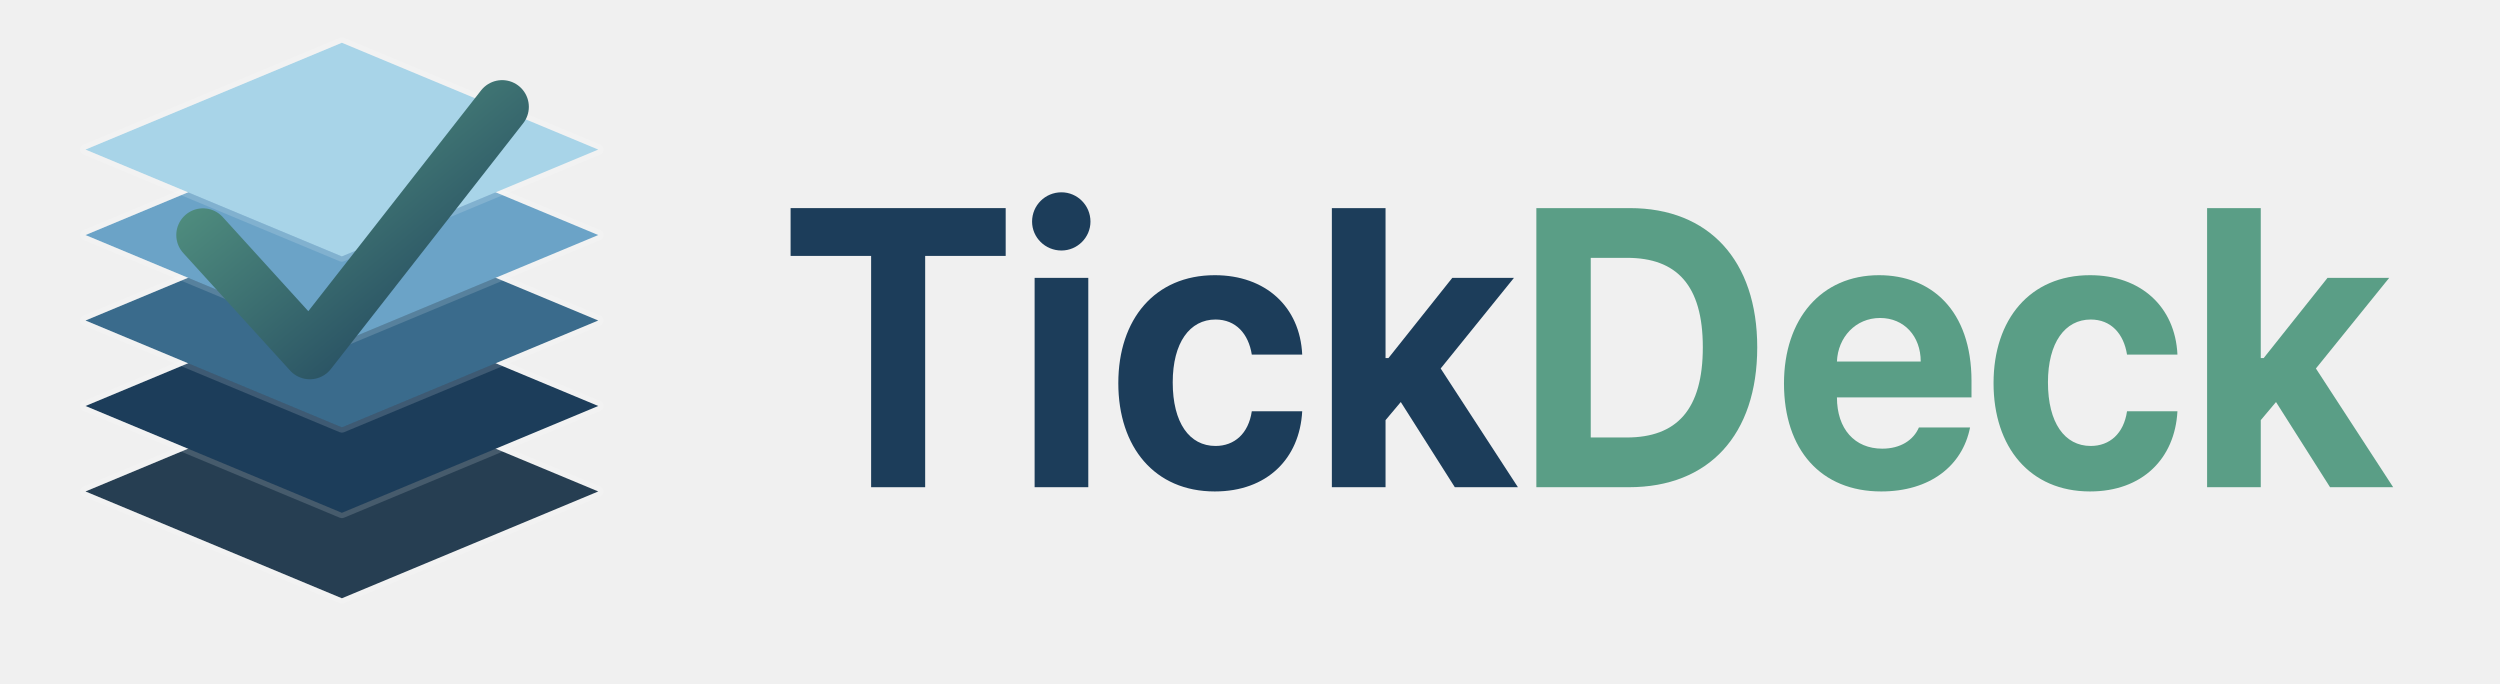
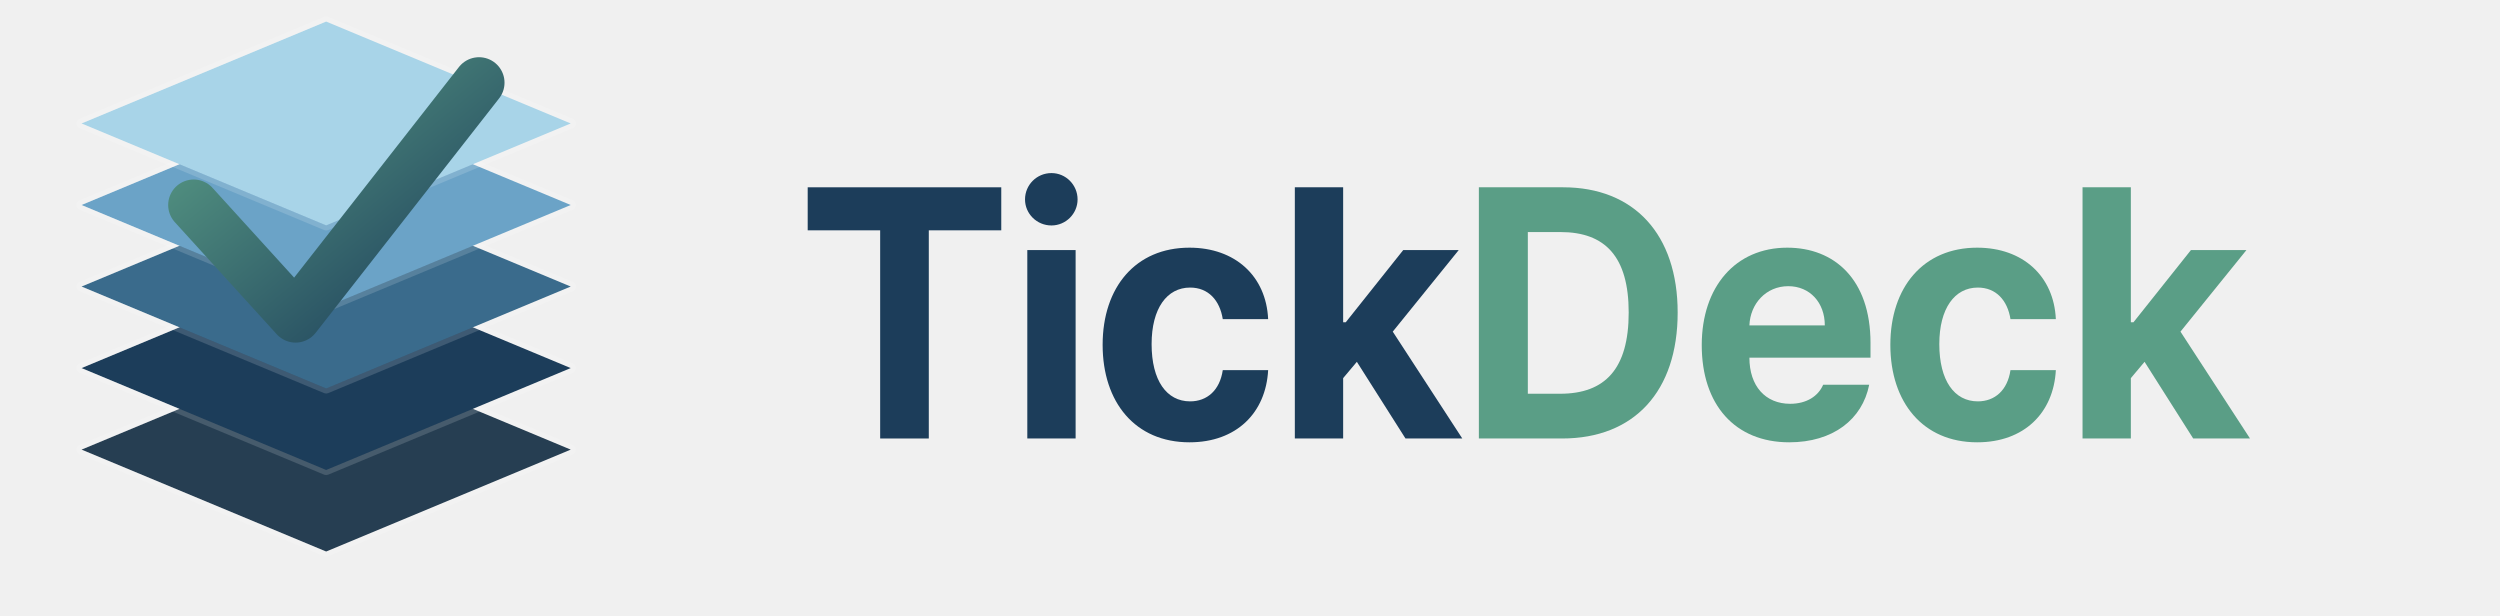
- <svg xmlns="http://www.w3.org/2000/svg" width="234" height="64" viewBox="0 0 234 64" fill="none">
-   <path d="M74 23.954V19.479H94.132V23.954H86.595V45.603H81.537V23.954H74Z" fill="#1C3D5A" />
-   <path d="M96.84 45.603V26.01H101.864V45.603H96.84ZM99.352 23.448C97.824 23.448 96.602 22.222 96.602 20.742C96.602 19.227 97.824 18 99.352 18C100.846 18 102.068 19.227 102.068 20.742C102.068 22.222 100.846 23.448 99.352 23.448Z" fill="#1C3D5A" />
-   <path d="M113.705 46C108.069 46 104.674 41.85 104.674 35.861C104.674 29.871 108.103 25.758 113.705 25.758C118.458 25.758 121.683 28.716 121.887 33.191H117.168C116.862 31.242 115.674 29.907 113.773 29.907C111.362 29.907 109.767 32.072 109.767 35.789C109.767 39.577 111.328 41.742 113.773 41.742C115.538 41.742 116.862 40.588 117.168 38.495H121.887C121.649 42.933 118.593 46 113.705 46Z" fill="#1C3D5A" />
-   <path d="M124.662 45.603V19.479H129.687V33.516H129.958L135.933 26.01H141.705L134.847 34.49L142.078 45.603H136.171L131.113 37.629L129.687 39.325V45.603H124.662Z" fill="#1C3D5A" />
-   <path d="M152.459 45.603H143.802V19.479H152.561C159.962 19.479 164.477 24.387 164.477 32.505C164.477 40.696 159.962 45.603 152.459 45.603ZM148.894 40.949H152.255C156.94 40.949 159.384 38.35 159.384 32.505C159.384 26.696 156.94 24.134 152.289 24.134H148.894V40.949Z" fill="#5A9E86" />
-   <path d="M176.08 46C170.444 46 166.981 42.103 166.981 35.897C166.981 29.835 170.478 25.758 175.876 25.758C180.731 25.758 184.533 29.005 184.533 35.68V37.196H171.938C171.938 40.155 173.601 41.995 176.181 41.995C177.879 41.995 179.101 41.201 179.61 40.01H184.397C183.684 43.619 180.629 46 176.08 46ZM171.938 33.84H179.78C179.78 31.459 178.218 29.763 175.978 29.763C173.669 29.763 172.023 31.585 171.938 33.84Z" fill="#5A9E86" />
-   <path d="M195.626 46C189.991 46 186.596 41.85 186.596 35.861C186.596 29.871 190.025 25.758 195.626 25.758C200.379 25.758 203.604 28.716 203.808 33.191H199.089C198.784 31.242 197.595 29.907 195.694 29.907C193.284 29.907 191.688 32.072 191.688 35.789C191.688 39.577 193.25 41.742 195.694 41.742C197.46 41.742 198.784 40.588 199.089 38.495H203.808C203.571 42.933 200.515 46 195.626 46Z" fill="#5A9E86" />
-   <path d="M206.584 45.603V19.479H211.608V33.516H211.88L217.855 26.01H223.627L216.769 34.49L224 45.603H218.093L213.034 37.629L211.608 39.325V45.603H206.584Z" fill="#5A9E86" />
-   <g opacity="0.9">
-     <path d="M8 46L32 56L56 46L32 36L8 46Z" fill="#102A40" />
-     <path d="M31.951 35.755C31.999 35.745 32.05 35.75 32.096 35.77L56.096 45.77C56.189 45.808 56.25 45.899 56.25 46C56.25 46.101 56.189 46.192 56.096 46.23L32.096 56.23C32.034 56.256 31.966 56.256 31.904 56.23L7.904 46.23C7.811 46.192 7.75 46.101 7.75 46C7.75 45.899 7.811 45.808 7.904 45.77L31.904 35.77L31.951 35.755Z" stroke="white" stroke-opacity="0.15" stroke-width="0.5" stroke-linejoin="round" />
+ <svg xmlns="http://www.w3.org/2000/svg" width="260" height="64" viewBox="0 0 260 64" fill="none">
+   <g transform="translate(0, -2) scale(1.06)">
+     <g opacity="0.9">
+       <path d="M8 46L32 56L56 46L32 36L8 46Z" fill="#102A40" />
+       <path d="M31.951 35.755C31.999 35.745 32.05 35.75 32.096 35.77L56.096 45.77C56.189 45.808 56.25 45.899 56.25 46C56.25 46.101 56.189 46.192 56.096 46.23L32.096 56.23C32.034 56.256 31.966 56.256 31.904 56.23L7.904 46.23C7.811 46.192 7.75 46.101 7.75 46C7.75 45.899 7.811 45.808 7.904 45.77L31.904 35.77L31.951 35.755Z" stroke="white" stroke-opacity="0.15" stroke-width="0.5" stroke-linejoin="round" />
+     </g>
+     <path d="M8 38L32 48L56 38L32 28L8 38Z" fill="#1C3D5A" />
+     <path d="M31.951 27.755C31.999 27.745 32.05 27.75 32.096 27.77L56.096 37.77C56.189 37.808 56.25 37.899 56.25 38C56.25 38.101 56.189 38.192 56.096 38.23L32.096 48.23C32.034 48.256 31.966 48.256 31.904 48.23L7.904 38.23C7.811 38.192 7.75 38.101 7.75 38C7.75 37.899 7.811 37.808 7.904 37.77L31.904 27.77L31.951 27.755Z" stroke="white" stroke-opacity="0.15" stroke-width="0.5" stroke-linejoin="round" />
+     <path d="M8 30L32 40L56 30L32 20L8 30Z" fill="#3A6B8C" />
+     <path d="M31.951 19.755C31.999 19.745 32.05 19.75 32.096 19.77L56.096 29.77C56.189 29.808 56.25 29.899 56.25 30C56.25 30.101 56.189 30.192 56.096 30.23L32.096 40.23C32.034 40.256 31.966 40.256 31.904 40.23L7.904 30.23C7.811 30.192 7.75 30.101 7.75 30C7.75 29.899 7.811 29.808 7.904 29.77L31.904 19.77L31.951 19.755Z" stroke="white" stroke-opacity="0.15" stroke-width="0.5" stroke-linejoin="round" />
+     <path d="M8 22L32 32L56 22L32 12L8 22Z" fill="#6BA3C7" />
+     <path d="M31.951 11.755C31.999 11.745 32.05 11.75 32.096 11.77L56.096 21.77C56.189 21.808 56.25 21.899 56.25 22C56.25 22.101 56.189 22.192 56.096 22.23L32.096 32.23C32.034 32.256 31.966 32.256 31.904 32.23L7.904 22.23C7.811 22.192 7.75 22.101 7.75 22C7.75 21.899 7.811 21.808 7.904 21.77L31.904 11.77L31.951 11.755Z" stroke="white" stroke-opacity="0.15" stroke-width="0.5" stroke-linejoin="round" />
+     <path d="M8 14L32 24L56 14L32 4L8 14Z" fill="#A8D4E8" />
+     <path d="M31.951 3.755C31.999 3.745 32.05 3.75 32.096 3.77L56.096 13.77C56.189 13.808 56.25 13.899 56.25 14C56.25 14.101 56.189 14.192 56.096 14.23L32.096 24.23C32.034 24.256 31.966 24.256 31.904 24.23L7.904 14.23C7.811 14.192 7.75 14.101 7.75 14C7.75 13.899 7.811 13.808 7.904 13.77L31.904 3.77L31.951 3.755Z" stroke="white" stroke-opacity="0.15" stroke-width="0.5" stroke-linejoin="round" />
+     <path d="M19 22L29 33L47 10" stroke="url(#paint0_linear)" stroke-width="5" stroke-linecap="round" stroke-linejoin="round" />
  </g>
-   <path d="M8 38L32 48L56 38L32 28L8 38Z" fill="#1C3D5A" />
-   <path d="M31.951 27.755C31.999 27.745 32.05 27.75 32.096 27.77L56.096 37.77C56.189 37.808 56.25 37.899 56.25 38C56.25 38.101 56.189 38.192 56.096 38.23L32.096 48.23C32.034 48.256 31.966 48.256 31.904 48.23L7.904 38.23C7.811 38.192 7.75 38.101 7.75 38C7.75 37.899 7.811 37.808 7.904 37.77L31.904 27.77L31.951 27.755Z" stroke="white" stroke-opacity="0.15" stroke-width="0.5" stroke-linejoin="round" />
-   <path d="M8 30L32 40L56 30L32 20L8 30Z" fill="#3A6B8C" />
-   <path d="M31.951 19.755C31.999 19.745 32.05 19.75 32.096 19.77L56.096 29.77C56.189 29.808 56.25 29.899 56.25 30C56.25 30.101 56.189 30.192 56.096 30.23L32.096 40.23C32.034 40.256 31.966 40.256 31.904 40.23L7.904 30.23C7.811 30.192 7.75 30.101 7.75 30C7.75 29.899 7.811 29.808 7.904 29.77L31.904 19.77L31.951 19.755Z" stroke="white" stroke-opacity="0.15" stroke-width="0.5" stroke-linejoin="round" />
-   <path d="M8 22L32 32L56 22L32 12L8 22Z" fill="#6BA3C7" />
-   <path d="M31.951 11.755C31.999 11.745 32.05 11.75 32.096 11.77L56.096 21.77C56.189 21.808 56.25 21.899 56.25 22C56.25 22.101 56.189 22.192 56.096 22.23L32.096 32.23C32.034 32.256 31.966 32.256 31.904 32.23L7.904 22.23C7.811 22.192 7.75 22.101 7.75 22C7.75 21.899 7.811 21.808 7.904 21.77L31.904 11.77L31.951 11.755Z" stroke="white" stroke-opacity="0.15" stroke-width="0.5" stroke-linejoin="round" />
-   <path d="M8 14L32 24L56 14L32 4L8 14Z" fill="#A8D4E8" />
-   <path d="M31.951 3.755C31.999 3.745 32.05 3.75 32.096 3.77L56.096 13.77C56.189 13.808 56.25 13.899 56.25 14C56.25 14.101 56.189 14.192 56.096 14.23L32.096 24.23C32.034 24.256 31.966 24.256 31.904 24.23L7.904 14.23C7.811 14.192 7.75 14.101 7.75 14C7.75 13.899 7.811 13.808 7.904 13.77L31.904 3.77L31.951 3.755Z" stroke="white" stroke-opacity="0.15" stroke-width="0.5" stroke-linejoin="round" />
-   <path d="M19 22L29 33L47 10" stroke="url(#paint0_linear_8_186)" stroke-width="5" stroke-linecap="round" stroke-linejoin="round" />
+   <path d="M84 23.954V19.479H104.132V23.954H96.595V45.603H91.537V23.954H84Z" fill="#1C3D5A" />
+   <path d="M106.84 45.603V26.01H111.864V45.603H106.84ZM109.352 23.448C107.824 23.448 106.602 22.222 106.602 20.742C106.602 19.227 107.824 18 109.352 18C110.846 18 112.068 19.227 112.068 20.742C112.068 22.222 110.846 23.448 109.352 23.448Z" fill="#1C3D5A" />
+   <path d="M123.705 46C118.069 46 114.674 41.85 114.674 35.861C114.674 29.871 118.103 25.758 123.705 25.758C128.458 25.758 131.683 28.716 131.887 33.191H127.168C126.862 31.242 125.674 29.907 123.773 29.907C121.362 29.907 119.767 32.072 119.767 35.789C119.767 39.577 121.328 41.742 123.773 41.742C125.538 41.742 126.862 40.588 127.168 38.495H131.887C131.649 42.933 128.593 46 123.705 46Z" fill="#1C3D5A" />
+   <path d="M134.662 45.603V19.479H139.687V33.516H139.958L145.933 26.01H151.705L144.847 34.49L152.078 45.603H146.171L141.113 37.629L139.687 39.325V45.603H134.662Z" fill="#1C3D5A" />
+   <path d="M162.459 45.603H153.802V19.479H162.561C169.962 19.479 174.477 24.387 174.477 32.505C174.477 40.696 169.962 45.603 162.459 45.603ZM158.894 40.949H162.255C166.94 40.949 169.384 38.35 169.384 32.505C169.384 26.696 166.94 24.134 162.289 24.134H158.894V40.949Z" fill="#5A9E86" />
+   <path d="M186.08 46C180.444 46 176.981 42.103 176.981 35.897C176.981 29.835 180.478 25.758 185.876 25.758C190.731 25.758 194.533 29.005 194.533 35.68V37.196H181.938C181.938 40.155 183.601 41.995 186.181 41.995C187.879 41.995 189.101 41.201 189.61 40.01H194.397C193.684 43.619 190.629 46 186.08 46ZM181.938 33.84H189.78C189.78 31.459 188.218 29.763 185.978 29.763C183.669 29.763 182.023 31.585 181.938 33.84Z" fill="#5A9E86" />
+   <path d="M205.626 46C199.991 46 196.596 41.85 196.596 35.861C196.596 29.871 200.025 25.758 205.626 25.758C210.379 25.758 213.604 28.716 213.808 33.191H209.089C208.784 31.242 207.595 29.907 205.694 29.907C203.284 29.907 201.688 32.072 201.688 35.789C201.688 39.577 203.25 41.742 205.694 41.742C207.46 41.742 208.784 40.588 209.089 38.495H213.808C213.571 42.933 210.515 46 205.626 46Z" fill="#5A9E86" />
+   <path d="M216.584 45.603V19.479H221.608V33.516H221.88L227.855 26.01H233.627L226.769 34.49L234 45.603H228.093L223.034 37.629L221.608 39.325V45.603H216.584Z" fill="#5A9E86" />
  <defs>
-     <linearGradient id="paint0_linear_8_186" x1="19" y1="10" x2="41.562" y2="37.467" gradientUnits="userSpaceOnUse">
+     <linearGradient id="paint0_linear" x1="19" y1="10" x2="41.562" y2="37.467" gradientUnits="userSpaceOnUse">
      <stop stop-color="#5A9E86" />
      <stop offset="1" stop-color="#1C3D5A" />
    </linearGradient>
  </defs>
</svg>
